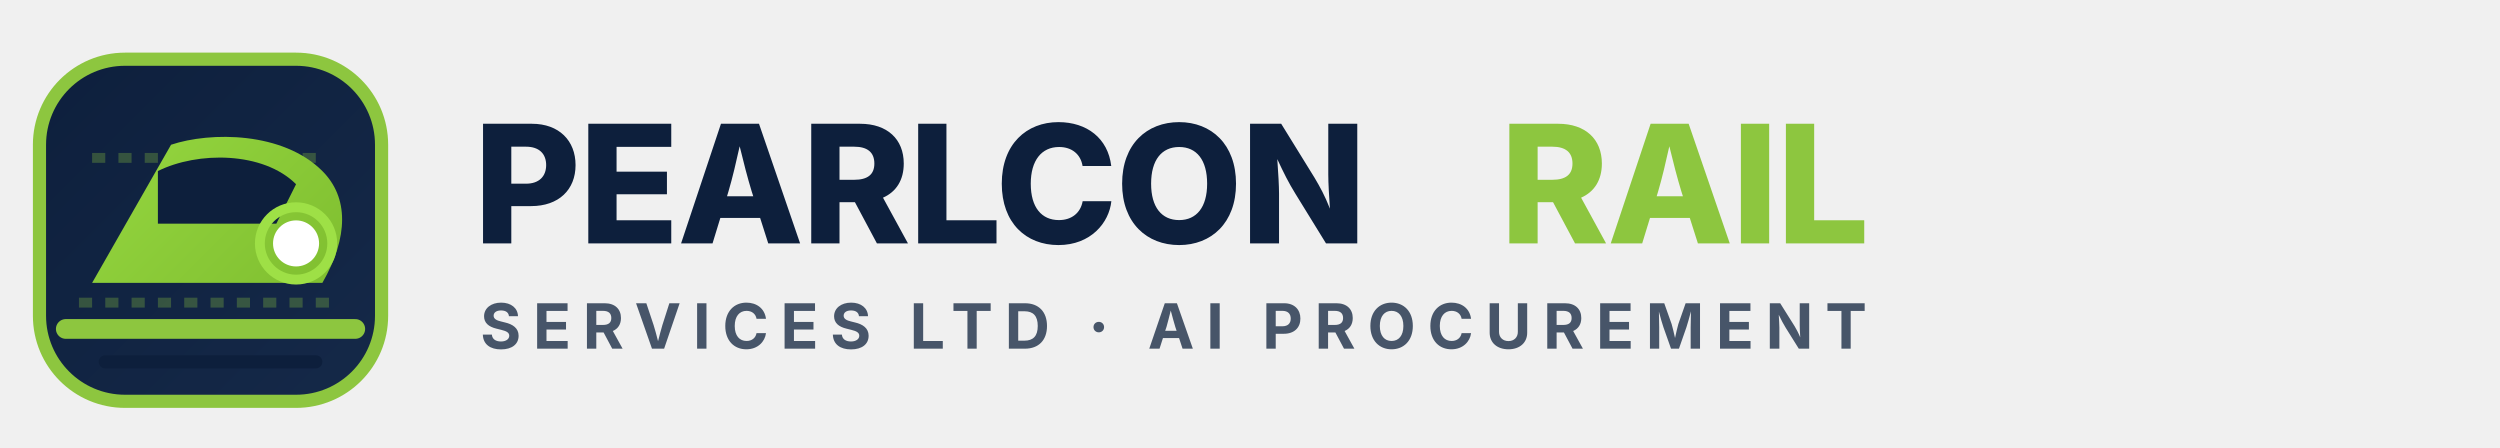
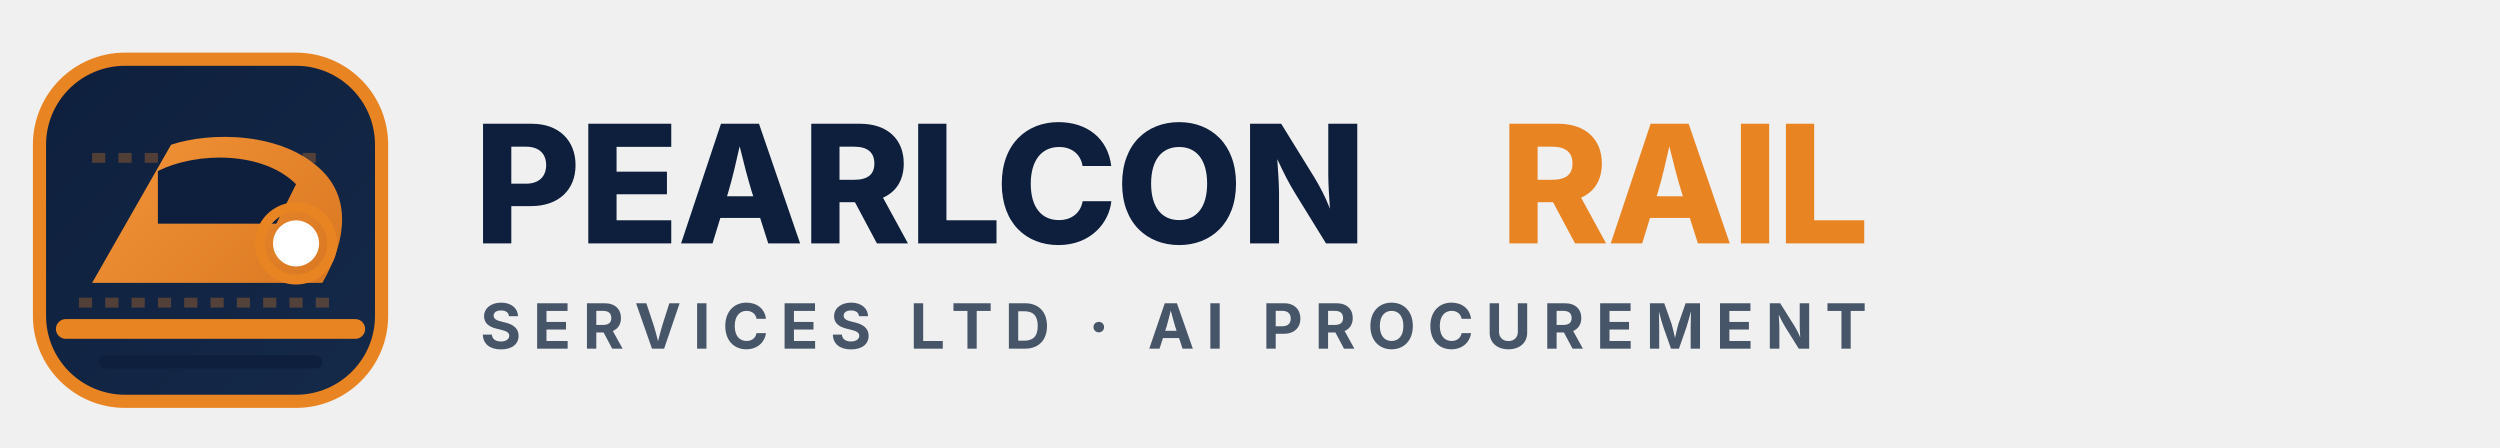
<svg xmlns="http://www.w3.org/2000/svg" viewBox="0 0 380 68" width="380" height="68" fill="none">
  <defs>
-     <linearGradient id="limeGrad" x1="0" y1="0" x2="60" y2="60" gradientUnits="userSpaceOnUse">
-       <stop offset="0%" stop-color="#9EE046" />
-       <stop offset="100%" stop-color="#72B026" />
+     <linearGradient id="orangeGrad" x1="0" y1="0" x2="60" y2="60" gradientUnits="userSpaceOnUse">
+       <stop offset="0%" stop-color="#FFA043" />
+       <stop offset="100%" stop-color="#C86611" />
    </linearGradient>
    <linearGradient id="navyGrad" x1="0" y1="0" x2="60" y2="60" gradientUnits="userSpaceOnUse">
      <stop offset="0%" stop-color="#0D1F3C" />
      <stop offset="100%" stop-color="#162A4A" />
    </linearGradient>
  </defs>
  <g transform="translate(4, 7)">
-     <rect x="2" y="2" width="52" height="52" rx="13" fill="url(#navyGrad)" stroke="#8DC63F" stroke-width="2" />
-     <line x1="10" y1="17" x2="46" y2="17" stroke="rgba(141, 198, 63, 0.3)" stroke-width="1.5" stroke-dasharray="2 2" />
-     <line x1="8" y1="39" x2="48" y2="39" stroke="rgba(141, 198, 63, 0.3)" stroke-width="1.5" stroke-dasharray="2 2" />
-     <path d="M10 36 L22 15 C28 13, 39 13, 45 19 C49 23, 49 29, 45 36 L10 36 Z" fill="url(#limeGrad)" />
+     <rect x="2" y="2" width="52" height="52" rx="13" fill="url(#navyGrad)" stroke="#E98423" stroke-width="2" />
+     <line x1="10" y1="17" x2="46" y2="17" stroke="rgba(233, 132, 35, 0.3)" stroke-width="1.5" stroke-dasharray="2 2" />
+     <line x1="8" y1="39" x2="48" y2="39" stroke="rgba(233, 132, 35, 0.3)" stroke-width="1.5" stroke-dasharray="2 2" />
+     <path d="M10 36 L22 15 C28 13, 39 13, 45 19 C49 23, 49 29, 45 36 L10 36 Z" fill="url(#orangeGrad)" />
    <path d="M20 19 C26 16, 36 16, 41 21 L38 27 L20 27 Z" fill="#0D1F3C" />
    <circle cx="41" cy="30" r="3.5" fill="#FFFFFF" />
-     <circle cx="41" cy="30" r="5.5" stroke="#9EE046" stroke-width="1.5" fill="none" />
-     <path d="M6 43 H50" stroke="#8DC63F" stroke-width="3" stroke-linecap="round" />
+     <circle cx="41" cy="30" r="5.5" stroke="#E98423" stroke-width="1.5" fill="none" />
+     <path d="M6 43 H50" stroke="#E98423" stroke-width="3" stroke-linecap="round" />
    <path d="M12 48 H44" stroke="#0D1F3C" stroke-width="2" stroke-linecap="round" />
  </g>
  <text x="72" y="37" font-family="'Plus Jakarta Sans', 'Inter', sans-serif" font-weight="800" font-size="25" fill="#0D1F3C" letter-spacing="-0.3">PEARLCON</text>
-   <text x="228" y="37" font-family="'Plus Jakarta Sans', 'Inter', sans-serif" font-weight="800" font-size="25" fill="#8DC63F" letter-spacing="-0.3">RAIL</text>
+   <text x="228" y="37" font-family="'Plus Jakarta Sans', 'Inter', sans-serif" font-weight="800" font-size="25" fill="#E98423" letter-spacing="-0.3">RAIL</text>
  <text x="73" y="53" font-family="'Inter', sans-serif" font-weight="700" font-size="9.5" fill="#475569" letter-spacing="1.8">SERVICES LTD · AI PROCUREMENT</text>
</svg>
